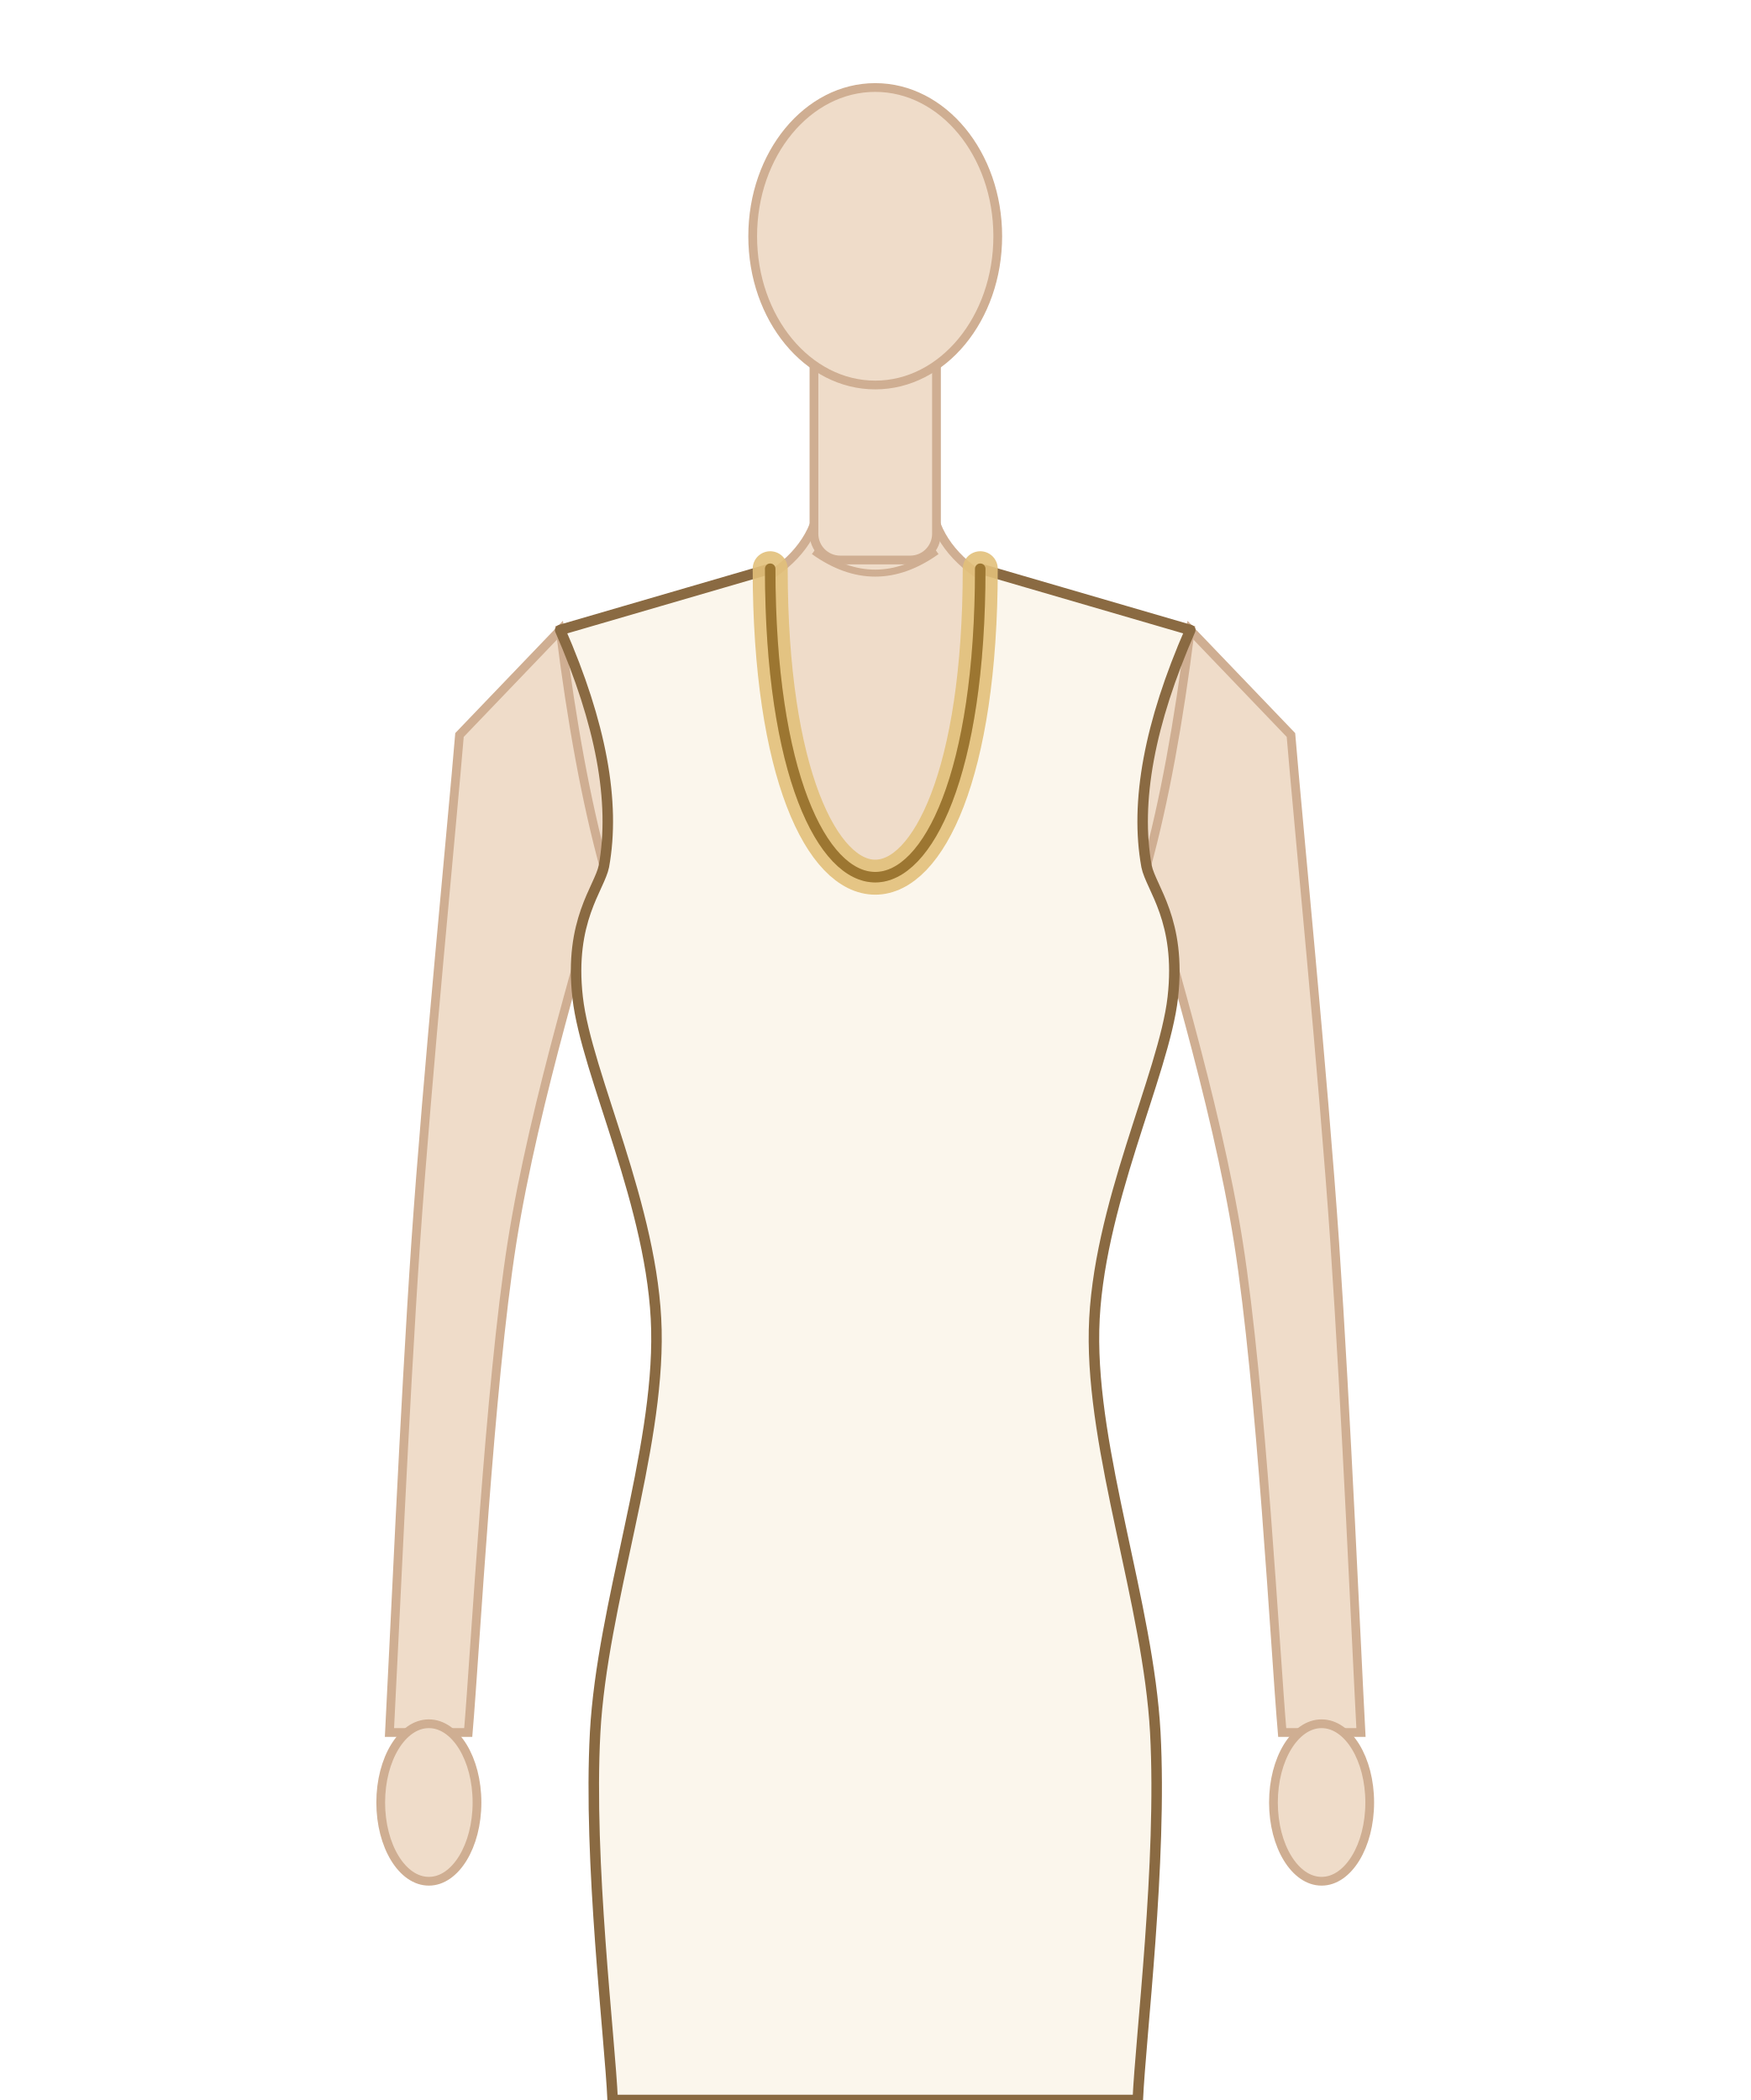
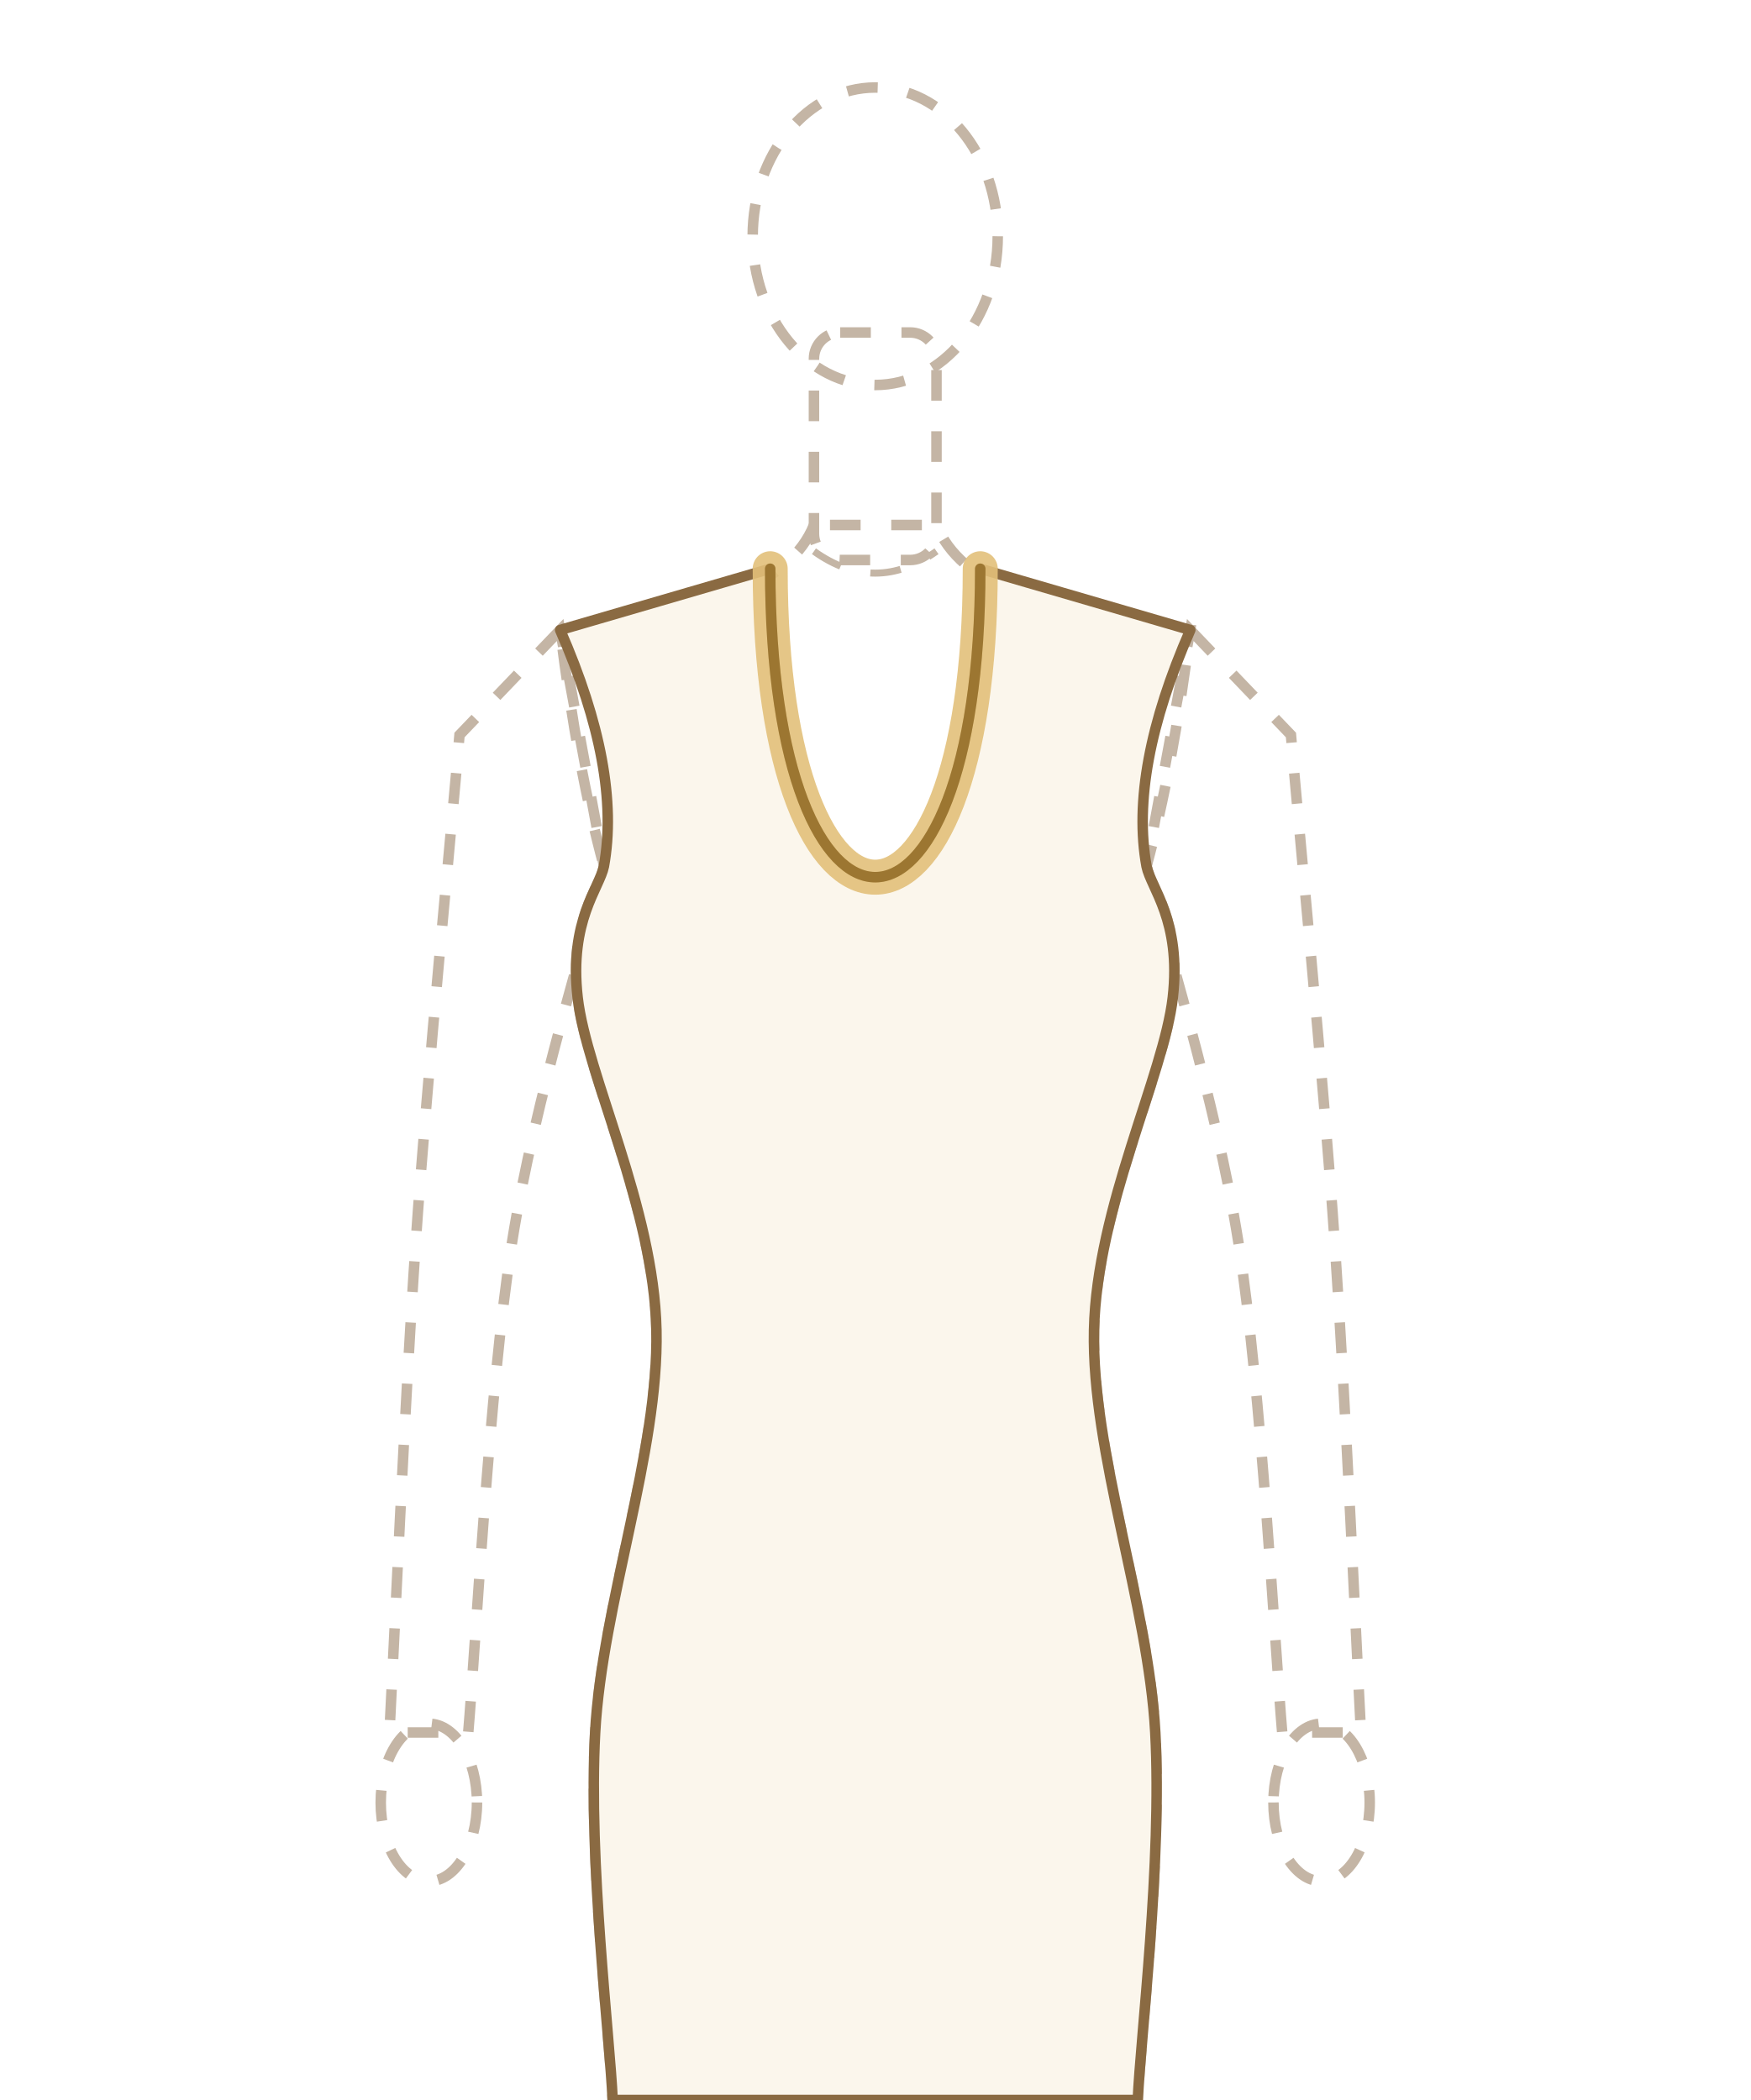
<svg xmlns="http://www.w3.org/2000/svg" viewBox="0 0 200 240" width="200" height="240">
-   <path d="M 64 72 L 52.5 84 C 51.7 93.7, 48.8 123, 47.5 142 C 46.2 161, 45 188.7, 44.5 198 L 53.5 198 C 54.3 188.7, 55.9 158.5, 58.5 142 C 61.1 125.5, 67.3 106.2, 69 99 Z" fill="#efdcc9" stroke="#cfae92" stroke-width="1" />
-   <ellipse cx="49" cy="206" rx="5.5" ry="9" fill="#efdcc9" stroke="#cfae92" stroke-width="1" />
+   <path d="M 64 72 L 52.5 84 C 51.7 93.7, 48.8 123, 47.5 142 C 46.2 161, 45 188.7, 44.5 198 L 53.5 198 C 54.3 188.7, 55.9 158.5, 58.5 142 C 61.1 125.5, 67.3 106.2, 69 99 Z" fill="none" stroke="#c4b5a5" stroke-width="1.2" stroke-dasharray="3.5 3.5" />
+   <ellipse cx="49" cy="206" rx="5.5" ry="9" fill="none" stroke="#c4b5a5" stroke-width="1.2" stroke-dasharray="3.5 3.5" />
  <g transform="matrix(-1 0 0 1 200 0)">
-     <path d="M 64 72 L 52.5 84 C 51.7 93.7, 48.8 123, 47.5 142 C 46.2 161, 45 188.7, 44.5 198 L 53.5 198 C 54.3 188.7, 55.9 158.5, 58.5 142 C 61.1 125.5, 67.3 106.2, 69 99 Z" fill="#efdcc9" stroke="#cfae92" stroke-width="1" />
-     <ellipse cx="49" cy="206" rx="5.5" ry="9" fill="#efdcc9" stroke="#cfae92" stroke-width="1" />
+     <path d="M 64 72 L 52.5 84 C 51.7 93.7, 48.8 123, 47.5 142 C 46.2 161, 45 188.7, 44.5 198 L 53.5 198 C 54.3 188.7, 55.9 158.5, 58.5 142 C 61.1 125.5, 67.3 106.2, 69 99 Z" fill="none" stroke="#c4b5a5" stroke-width="1.2" stroke-dasharray="3.5 3.5" />
+     <ellipse cx="49" cy="206" rx="5.5" ry="9" fill="none" stroke="#c4b5a5" stroke-width="1.2" stroke-dasharray="3.5 3.5" />
  </g>
-   <path d="M 93 60 Q 89 70 64 72 Q 66 88 69 99 C 68.5 101.5, 65 105.2, 66 114 C 67 122.8, 74.7 138, 75 152 C 75.3 166, 68.8 183.3, 68 198 C 67.2 212.7, 69.7 233, 70 240 L 130 240 C 130.3 233, 132.8 212.7, 132 198 C 131.2 183.3, 124.7 166, 125 152 C 125.3 138, 133 122.8, 134 114 C 135 105.2, 131.5 101.5, 131 99 Q 134 88 136 72 Q 111 70 107 60 Z" fill="#efdcc9" stroke="#cfae92" stroke-width="1" />
-   <rect x="93" y="38" width="14" height="26" rx="3" fill="#efdcc9" stroke="#cfae92" stroke-width="1" />
-   <ellipse cx="100" cy="27" rx="14" ry="17" fill="#efdcc9" stroke="#cfae92" stroke-width="1" />
-   <path d="M 93 63 Q 100 68 107 63" fill="none" stroke="#cfae92" stroke-width="0.8" />
+   <path d="M 93 60 Q 89 70 64 72 Q 66 88 69 99 C 68.5 101.5, 65 105.2, 66 114 C 67 122.8, 74.7 138, 75 152 C 75.3 166, 68.8 183.3, 68 198 C 67.2 212.7, 69.7 233, 70 240 L 130 240 C 130.3 233, 132.8 212.7, 132 198 C 131.2 183.3, 124.7 166, 125 152 C 125.3 138, 133 122.8, 134 114 C 135 105.2, 131.5 101.5, 131 99 Q 134 88 136 72 Q 111 70 107 60 Z" fill="none" stroke="#c4b5a5" stroke-width="1.2" stroke-dasharray="3.5 3.5" />
+   <rect x="93" y="38" width="14" height="26" rx="3" fill="none" stroke="#c4b5a5" stroke-width="1.2" stroke-dasharray="3.5 3.5" />
+   <ellipse cx="100" cy="27" rx="14" ry="17" fill="none" stroke="#c4b5a5" stroke-width="1.2" stroke-dasharray="3.5 3.5" />
+   <path d="M 93 63 Q 100 68 107 63" fill="none" stroke="#c4b5a5" stroke-width="0.8" stroke-dasharray="3.5 3.5" />
  <path d="M 64 72 L 88 65 C 88 112, 112 112, 112 65 L 136 72 Q 129 88 131 99 C 131.5 101.5, 135 105.2, 134 114 C 133 122.8, 125.3 138, 125 152 C 124.7 166, 131.2 183.3, 132 198 C 132.8 212.7, 130.3 233, 130 240 L 70 240 C 69.7 233, 67.2 212.7, 68 198 C 68.8 183.3, 75.3 166, 75 152 C 74.7 138, 67 122.8, 66 114 C 65 105.2, 68.5 101.5, 69 99 Q 71 88 64 72 Z" fill="#fbf6ec" stroke="#8a6a42" stroke-width="1.2" stroke-linejoin="round" />
  <path d="M 88 65 C 88 112, 112 112, 112 65" fill="none" stroke="#e2c07a" stroke-width="4" stroke-linecap="round" stroke-linejoin="round" opacity="0.9" />
  <path d="M 88 65 C 88 112, 112 112, 112 65" fill="none" stroke="#9c7631" stroke-width="1.2" stroke-linecap="round" stroke-linejoin="round" />
</svg>
